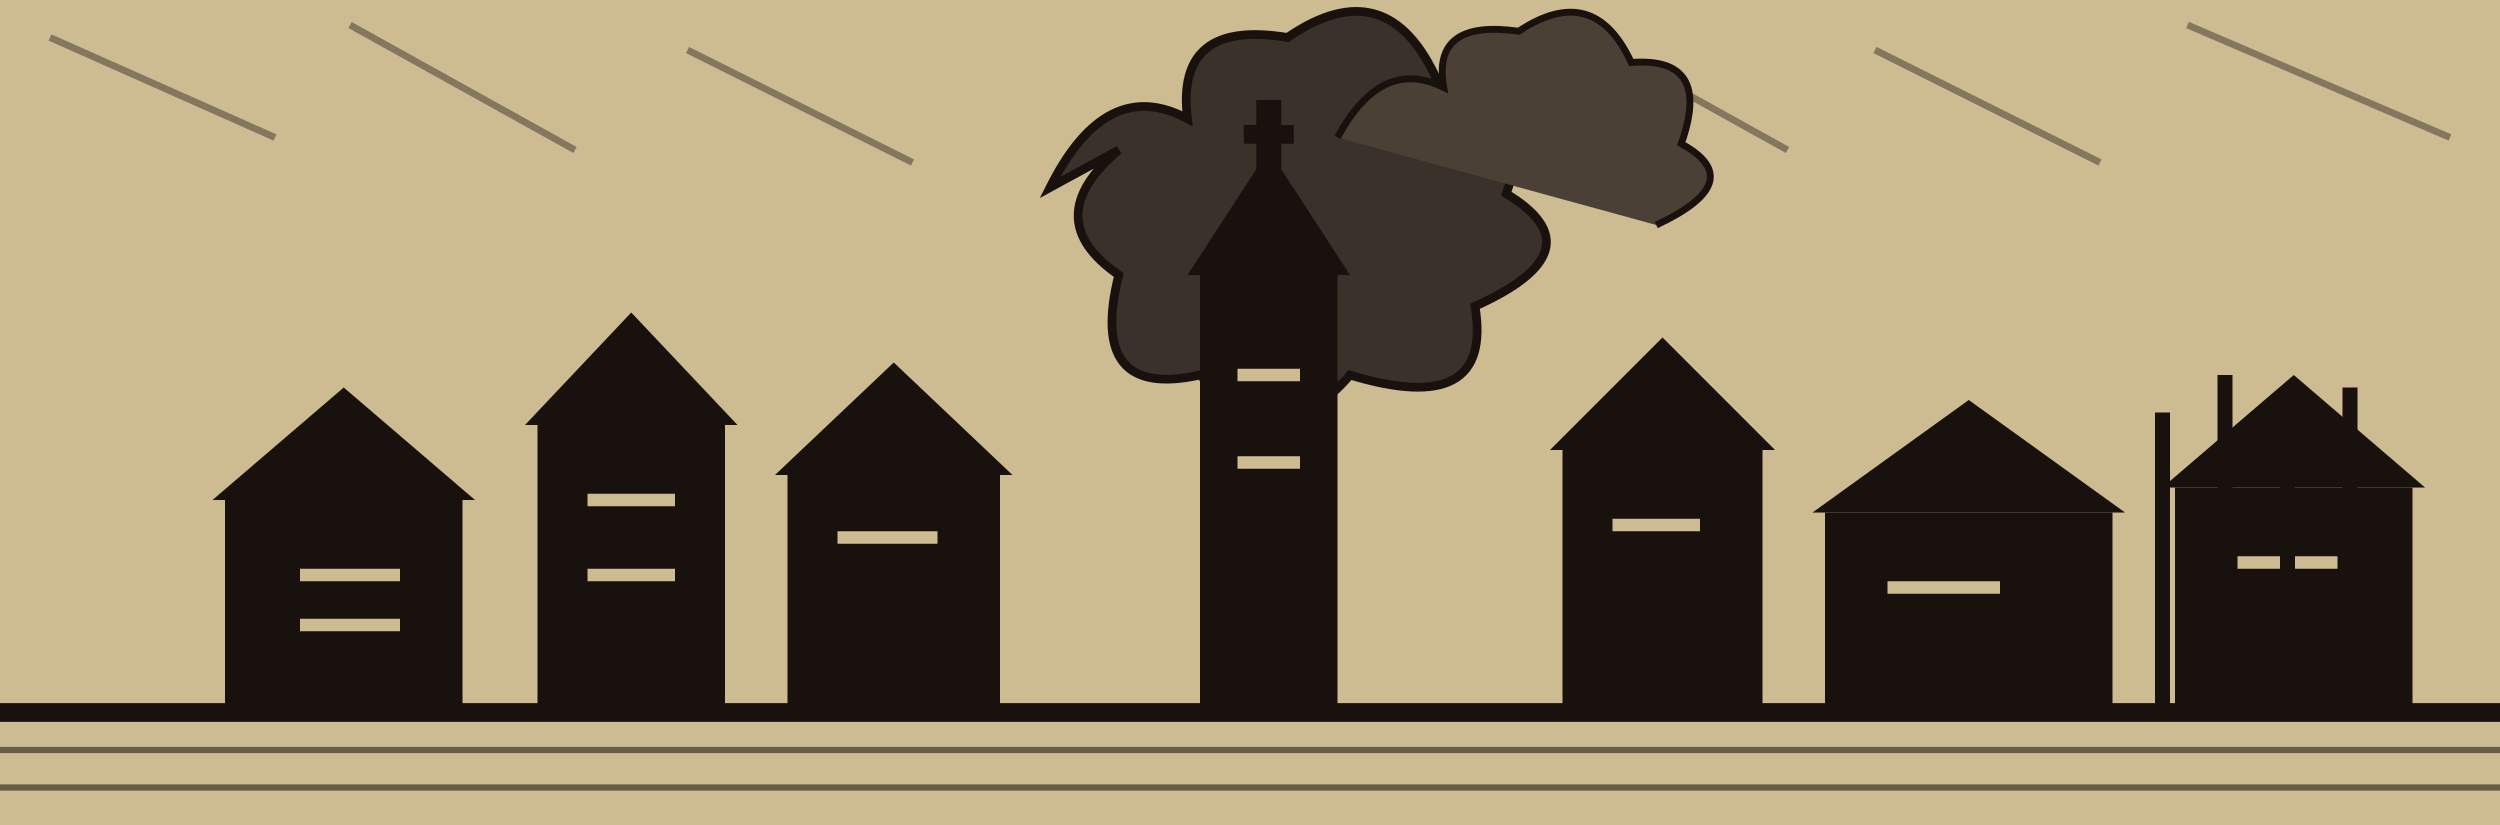
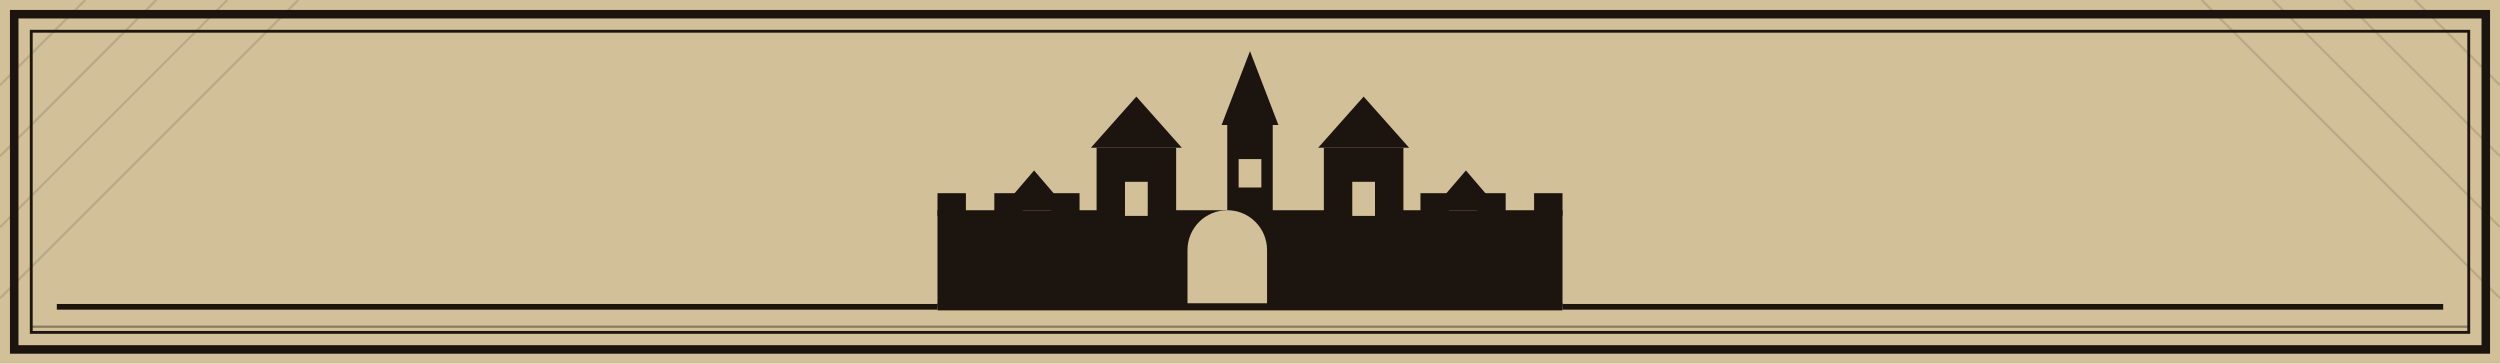
- <svg xmlns="http://www.w3.org/2000/svg" viewBox="0 0 400 132" preserveAspectRatio="xMidYMid slice" role="img" aria-label="Woodcut of a burning town beneath a smoke-darkened sky">
-   <rect width="400" height="132" fill="#cdbb92" />
-   <g stroke="#18110e" stroke-width="1.1" opacity="0.4">
-     <line x1="8" y1="6" x2="44" y2="22" />
-     <line x1="56" y1="4" x2="92" y2="24" />
-     <line x1="110" y1="8" x2="146" y2="26" />
-     <line x1="250" y1="4" x2="286" y2="24" />
-     <line x1="300" y1="8" x2="336" y2="26" />
-     <line x1="350" y1="4" x2="392" y2="22" />
+ <svg xmlns="http://www.w3.org/2000/svg" viewBox="0 0 880 128" preserveAspectRatio="xMidYMid slice" role="img" aria-label="Woodcut of a walled town">
+   <rect width="880" height="128" fill="#d2c198" />
+   <g stroke="#1c140f" stroke-width="0.8" opacity="0.14">
+     <line x1="0" y1="30" x2="30" y2="0" />
+     <line x1="0" y1="55" x2="55" y2="0" />
+     <line x1="0" y1="80" x2="80" y2="0" />
+     <line x1="0" y1="105" x2="105" y2="0" />
+     <line x1="880" y1="30" x2="850" y2="0" />
+     <line x1="880" y1="55" x2="825" y2="0" />
+     <line x1="880" y1="80" x2="800" y2="0" />
+     <line x1="880" y1="105" x2="775" y2="0" />
  </g>
-   <path d="M168 30 q9 -18 22 -11 q-2 -16 16 -13 q16 -11 24 7 q18 -2 11 18 q15 9 -5 18 q3 18 -20 11 q-11 13 -24 0 q-18 4 -13 -16 q-13 -9 0 -20z" fill="#3a322a" stroke="#18110e" stroke-width="1.4" />
-   <path d="M214 22 q7 -13 17 -8 q-2 -11 12 -9 q12 -8 18 5 q13 -1 8 13 q11 6 -4 13" fill="#4a4036" stroke="#18110e" stroke-width="1.1" />
-   <g fill="#18110e">
-     <rect x="36" y="80" width="38" height="34" />
-     <polygon points="34,80 55,62 76,80" />
-     <rect x="86" y="68" width="30" height="46" />
-     <polygon points="84,68 101,50 118,68" />
-     <rect x="126" y="76" width="34" height="38" />
-     <polygon points="124,76 143,58 162,76" />
-     <rect x="250" y="72" width="32" height="42" />
-     <polygon points="248,72 266,54 284,72" />
-     <rect x="292" y="82" width="46" height="32" />
-     <polygon points="290,82 315,64 340,82" />
-     <rect x="348" y="78" width="38" height="36" />
-     <polygon points="346,78 367,60 388,78" />
-     <rect x="192" y="44" width="22" height="70" />
-     <polygon points="190,44 203,24 216,44" />
-     <rect x="201" y="16" width="4" height="12" />
-     <rect x="199" y="20" width="8" height="3" />
+   <g stroke="#1c140f" fill="none">
+     <rect x="5" y="5" width="870" height="118" stroke-width="3" />
+     <rect x="11" y="11" width="858" height="106" stroke-width="1" />
  </g>
-   <g stroke="#cdbb92" stroke-width="2">
-     <line x1="48" y1="92" x2="64" y2="92" />
-     <line x1="48" y1="100" x2="64" y2="100" />
-     <line x1="94" y1="80" x2="108" y2="80" />
-     <line x1="94" y1="92" x2="108" y2="92" />
-     <line x1="134" y1="86" x2="150" y2="86" />
-     <line x1="258" y1="84" x2="272" y2="84" />
-     <line x1="302" y1="94" x2="320" y2="94" />
-     <line x1="358" y1="90" x2="374" y2="90" />
-     <line x1="198" y1="60" x2="208" y2="60" />
-     <line x1="198" y1="74" x2="208" y2="74" />
+   <g fill="#1c140f">
+     <rect x="330" y="74" width="220" height="34" />
+     <rect x="330" y="68" width="10" height="8" />
+     <rect x="350" y="68" width="10" height="8" />
+     <rect x="370" y="68" width="10" height="8" />
+     <rect x="500" y="68" width="10" height="8" />
+     <rect x="520" y="68" width="10" height="8" />
+     <rect x="540" y="68" width="10" height="8" />
+     <rect x="386" y="52" width="28" height="56" />
+     <polygon points="384,52 400,34 416,52" />
+     <rect x="466" y="52" width="28" height="56" />
+     <polygon points="464,52 480,34 496,52" />
+     <rect x="432" y="44" width="16" height="64" />
+     <polygon points="430,44 440,18 450,44" />
+     <polygon points="352,74 364,60 376,74" />
+     <polygon points="504,74 516,60 528,74" />
  </g>
-   <line x1="0" y1="114" x2="400" y2="114" stroke="#18110e" stroke-width="3" />
-   <g stroke="#18110e" stroke-width="1" opacity="0.55">
-     <line x1="0" y1="120" x2="400" y2="120" />
-     <line x1="0" y1="126" x2="400" y2="126" />
+   <g fill="#d2c198">
+     <path d="M446 108 v-20 a14 14 0 0 0 -28 0 v20 z" />
+     <rect x="396" y="64" width="8" height="12" />
+     <rect x="476" y="64" width="8" height="12" />
+     <rect x="436" y="56" width="8" height="10" />
  </g>
-   <g stroke="#18110e" stroke-width="2.4">
-     <line x1="346" y1="114" x2="346" y2="66" />
-     <line x1="356" y1="114" x2="356" y2="60" />
-     <line x1="366" y1="114" x2="366" y2="68" />
-     <line x1="376" y1="114" x2="376" y2="62" />
+   <g stroke="#1c140f" stroke-width="2">
+     <line x1="20" y1="108" x2="330" y2="108" />
+     <line x1="550" y1="108" x2="860" y2="108" />
+   </g>
+   <line x1="330" y1="108" x2="550" y2="108" stroke="#1c140f" stroke-width="2.5" />
+   <g stroke="#1c140f" stroke-width="0.8" opacity="0.4">
+     <line x1="11" y1="115" x2="869" y2="115" />
  </g>
</svg>
